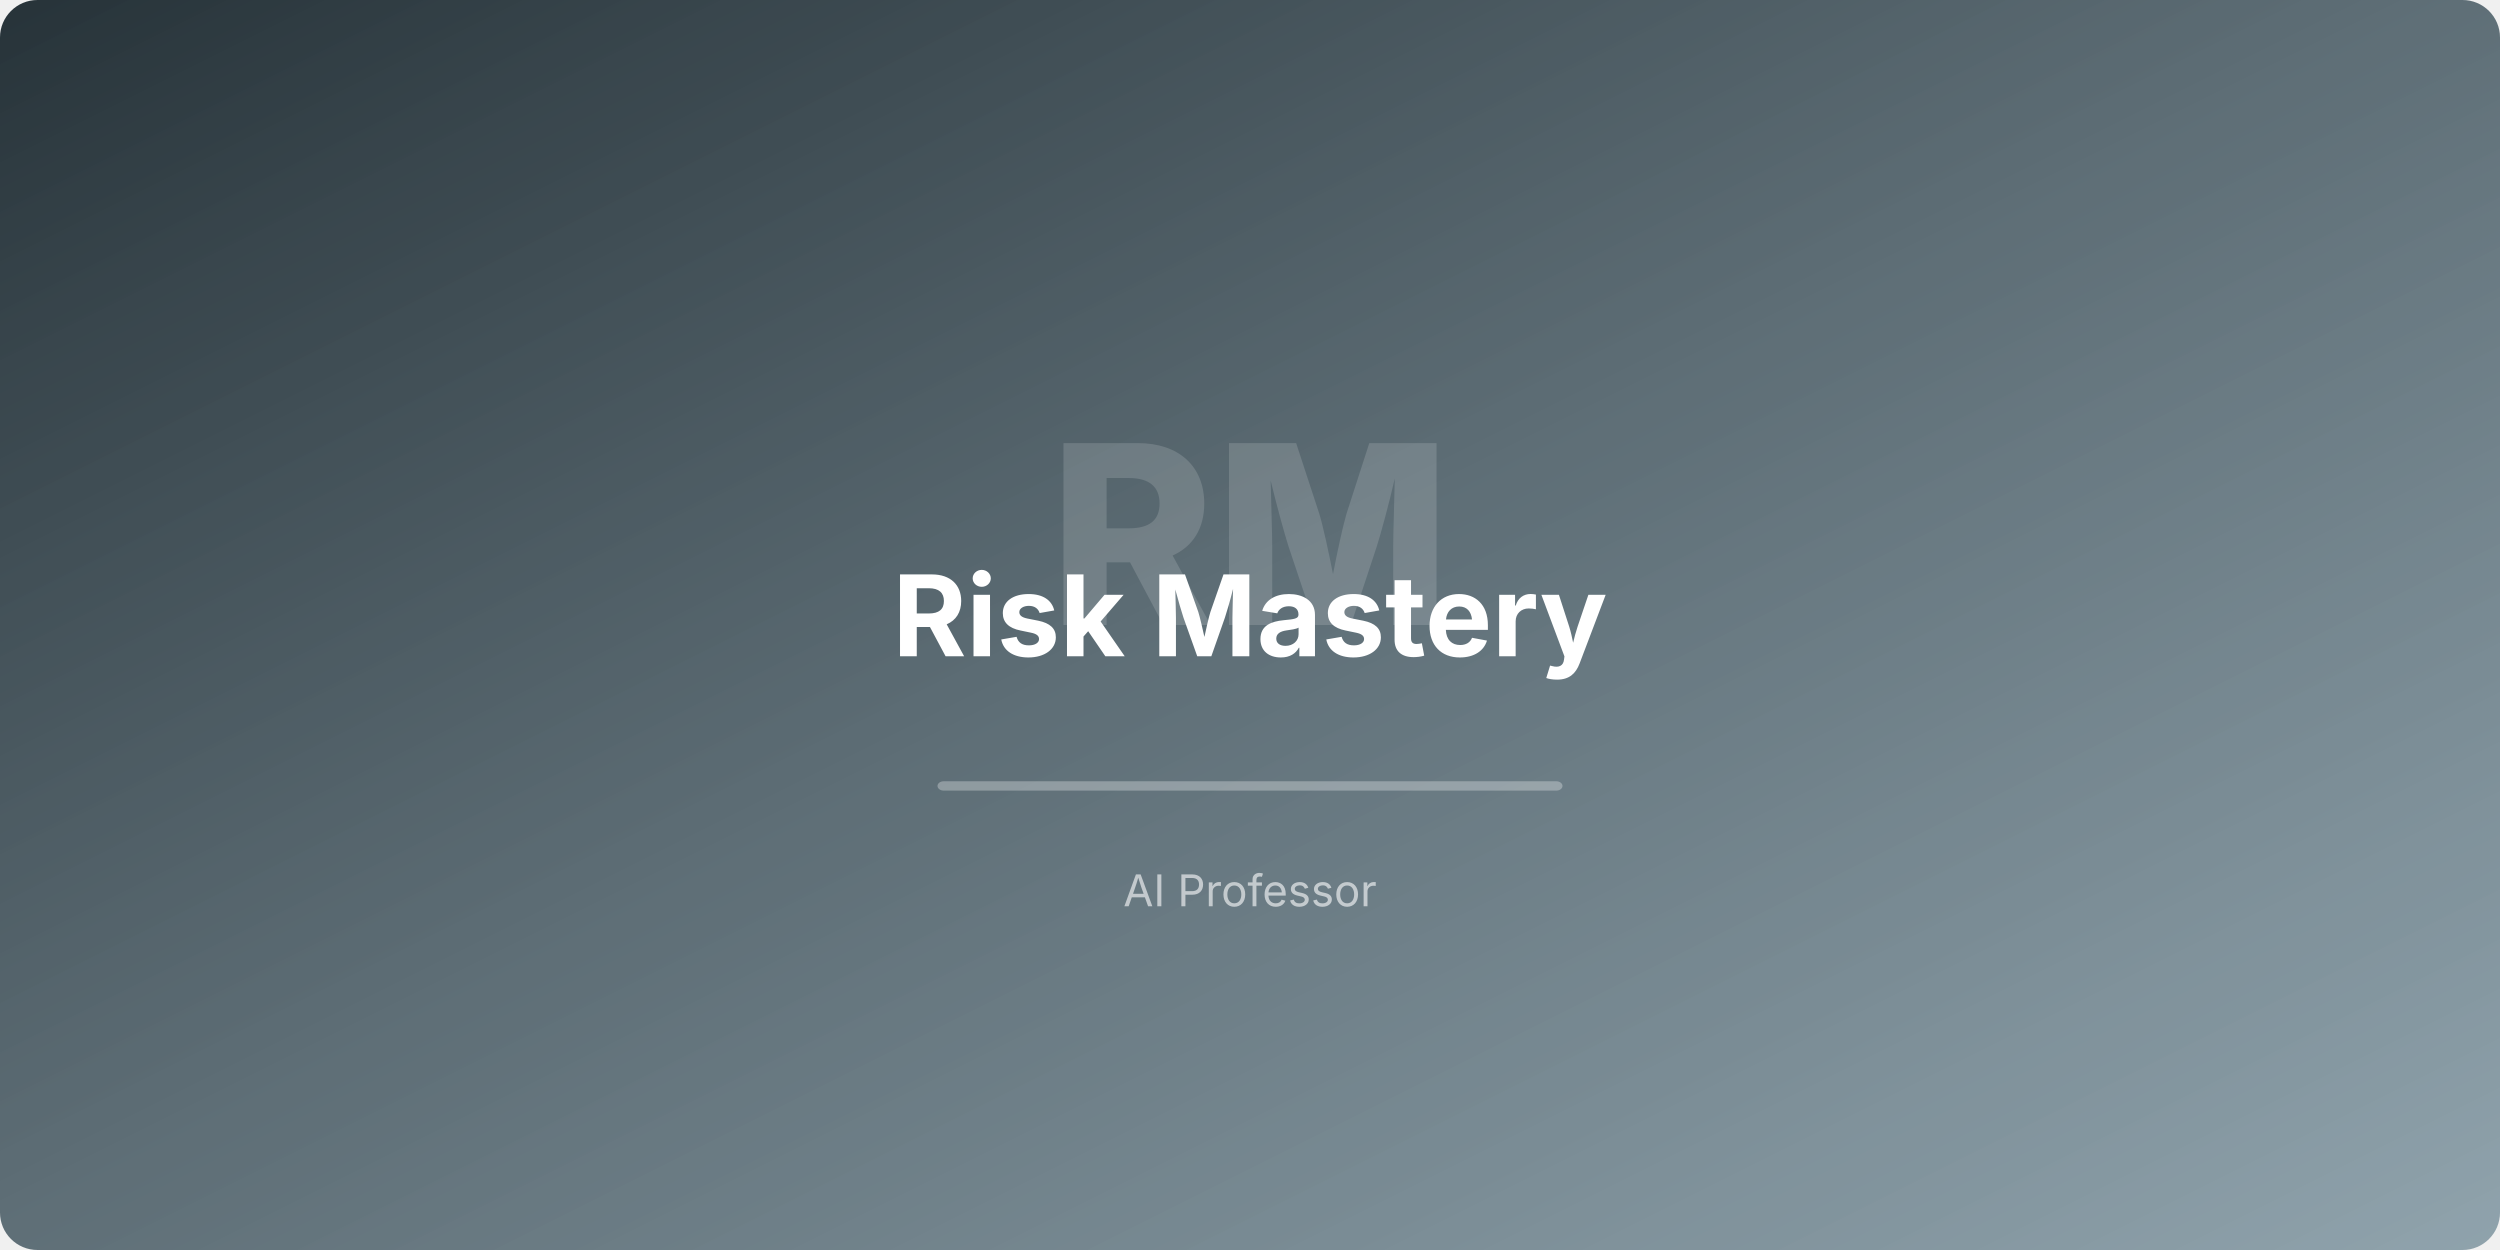
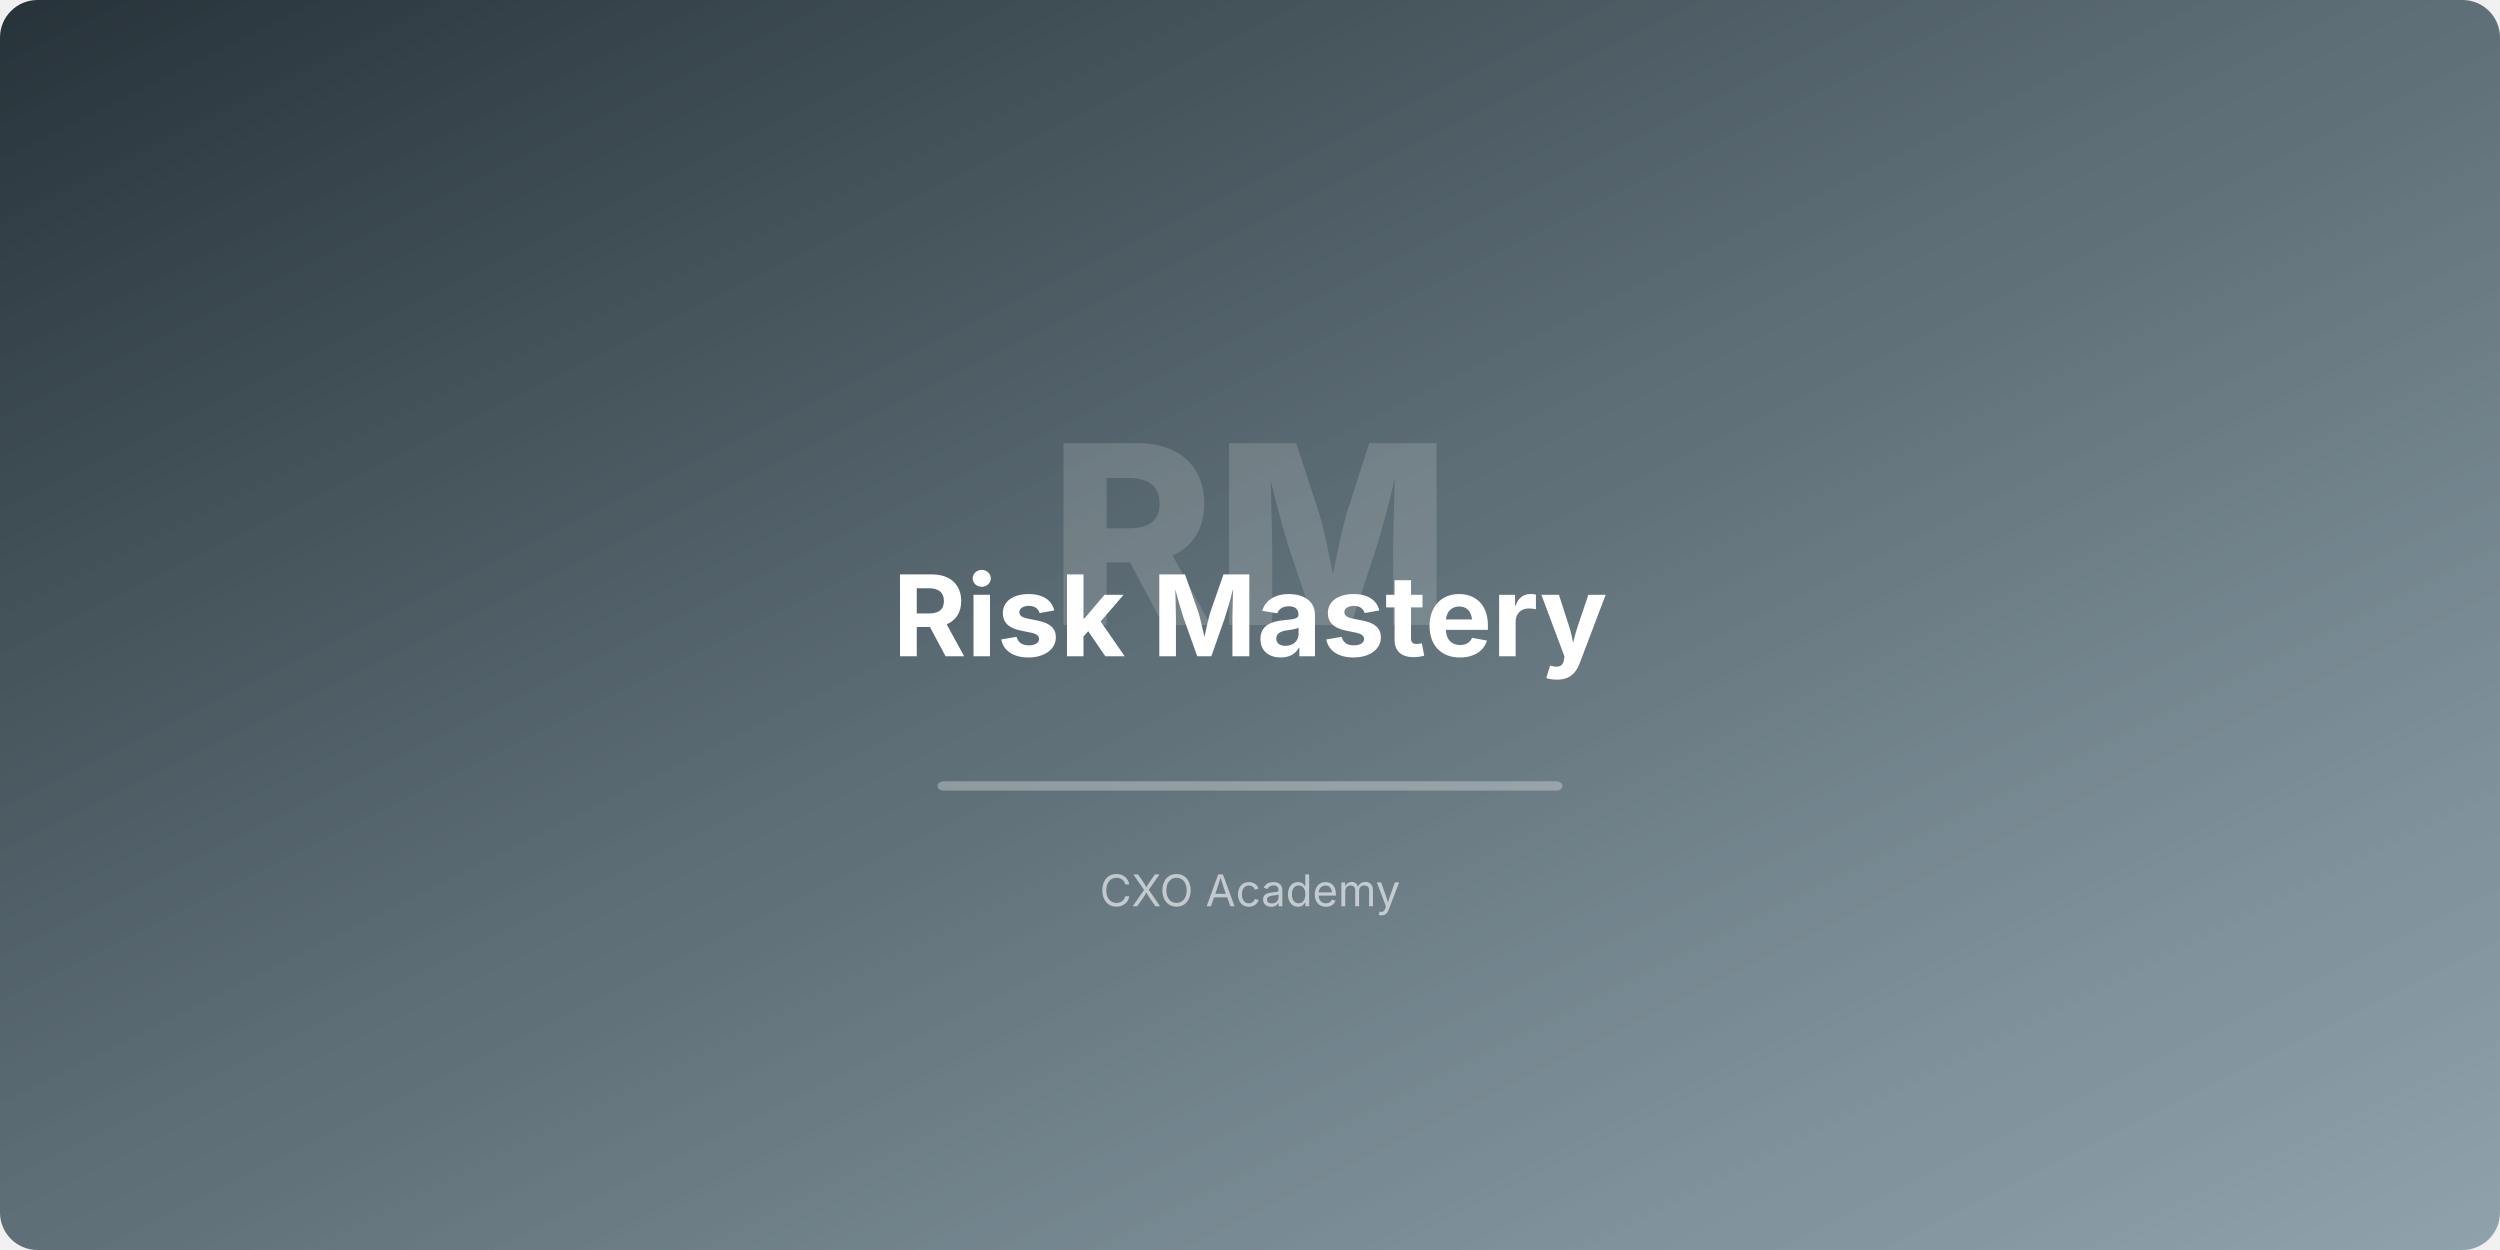
<svg xmlns="http://www.w3.org/2000/svg" width="800" height="400" viewBox="0 0 800 400">
  <defs>
    <linearGradient id="bg" x1="0%" y1="0%" x2="100%" y2="100%">
      <stop offset="0%" style="stop-color:#263238;stop-opacity:1" />
      <stop offset="100%" style="stop-color:#78909c;stop-opacity:0.8" />
    </linearGradient>
  </defs>
  <rect width="800" height="400" fill="url(#bg)" rx="12" />
  <text x="400" y="200" text-anchor="middle" font-family="Inter,system-ui,sans-serif" font-size="80" font-weight="800" fill="white" opacity="0.15">RM</text>
  <text x="400" y="210" text-anchor="middle" font-family="Inter,system-ui,sans-serif" font-size="36" font-weight="700" fill="white">Risk Mastery</text>
  <rect x="300" y="250" width="200" height="3" fill="white" opacity="0.3" rx="2" />
-   <text x="400" y="290" text-anchor="middle" font-family="Inter,system-ui,sans-serif" font-size="14" fill="white" opacity="0.6">AI Professor</text>
+   <text x="400" y="290" text-anchor="middle" font-family="Inter,system-ui,sans-serif" font-size="14" fill="white" opacity="0.6">CXO Academy</text>
</svg>
